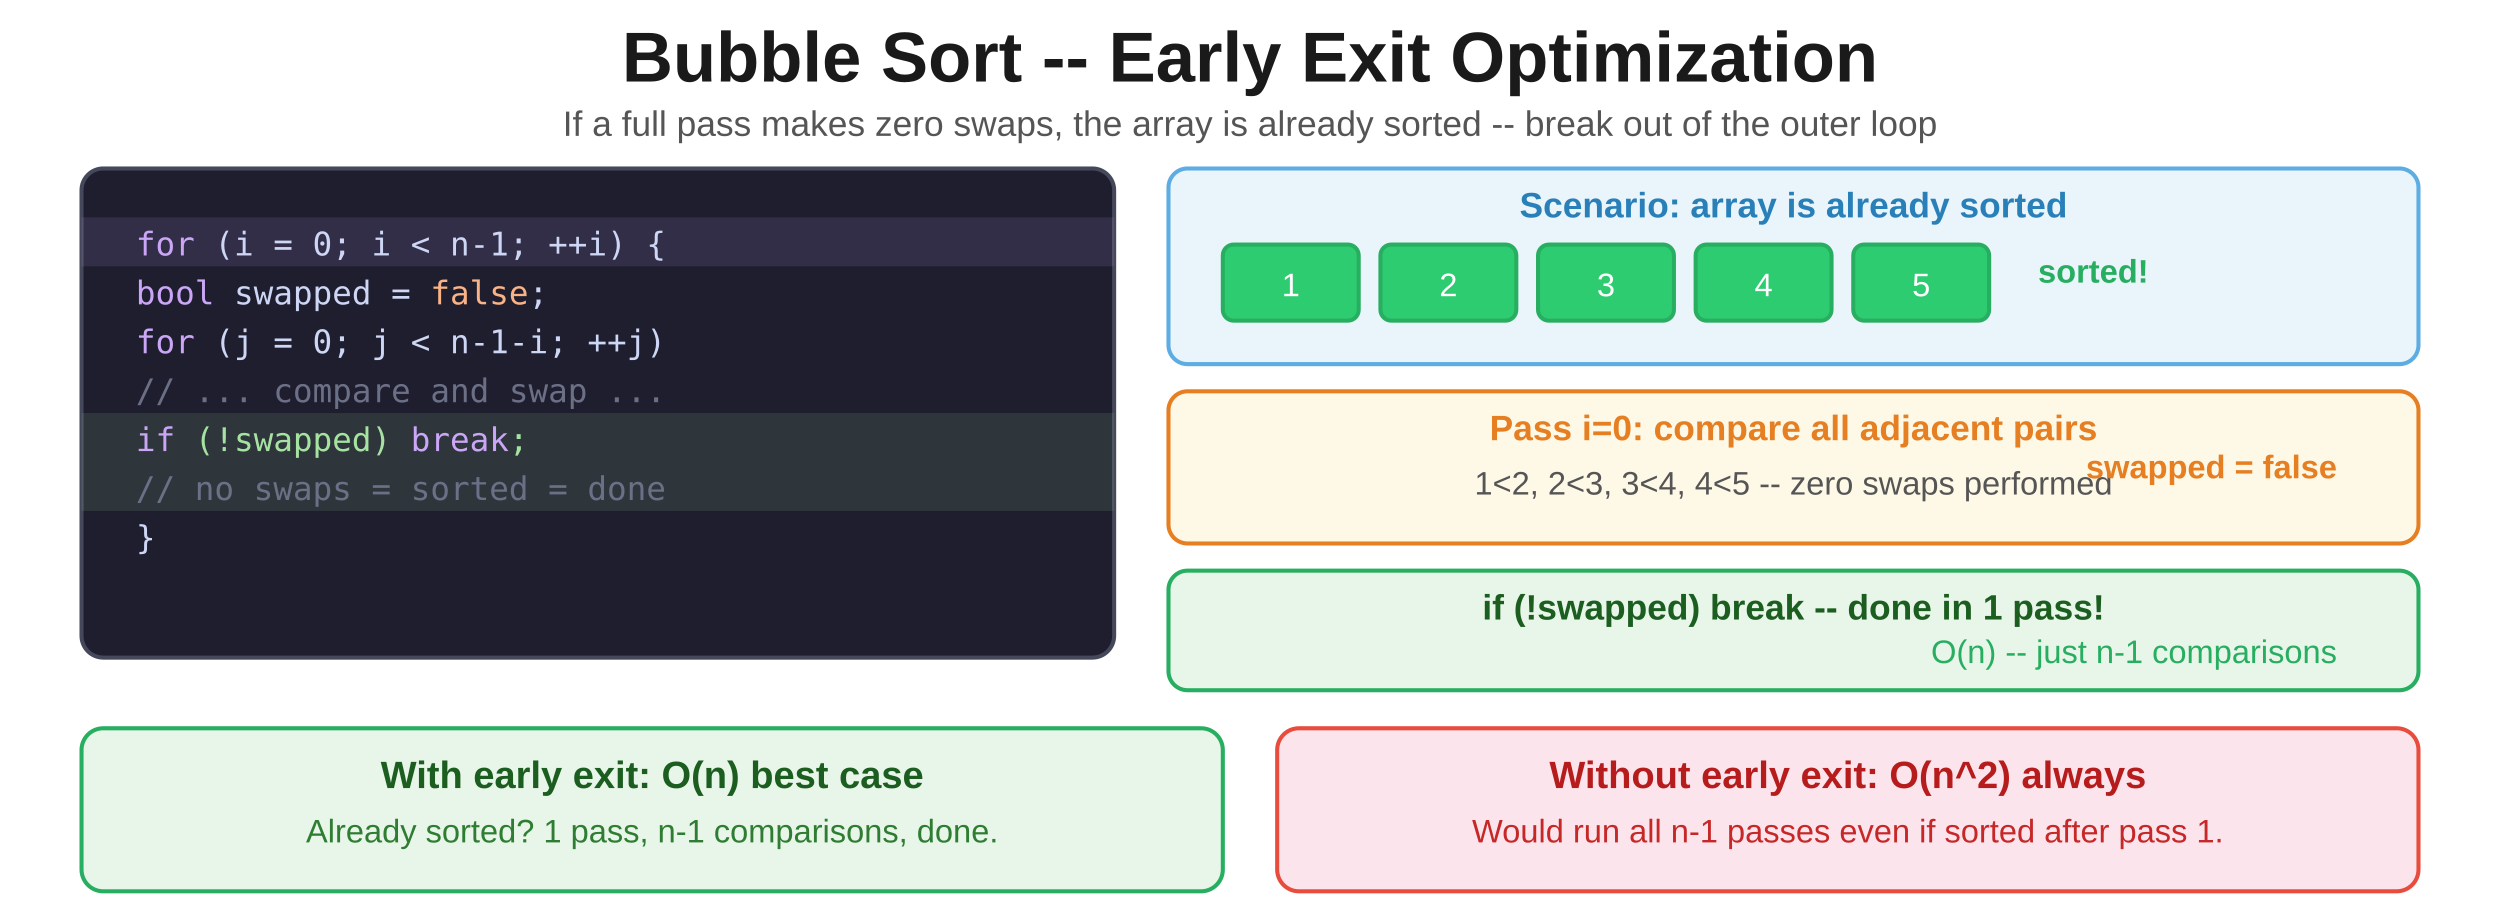
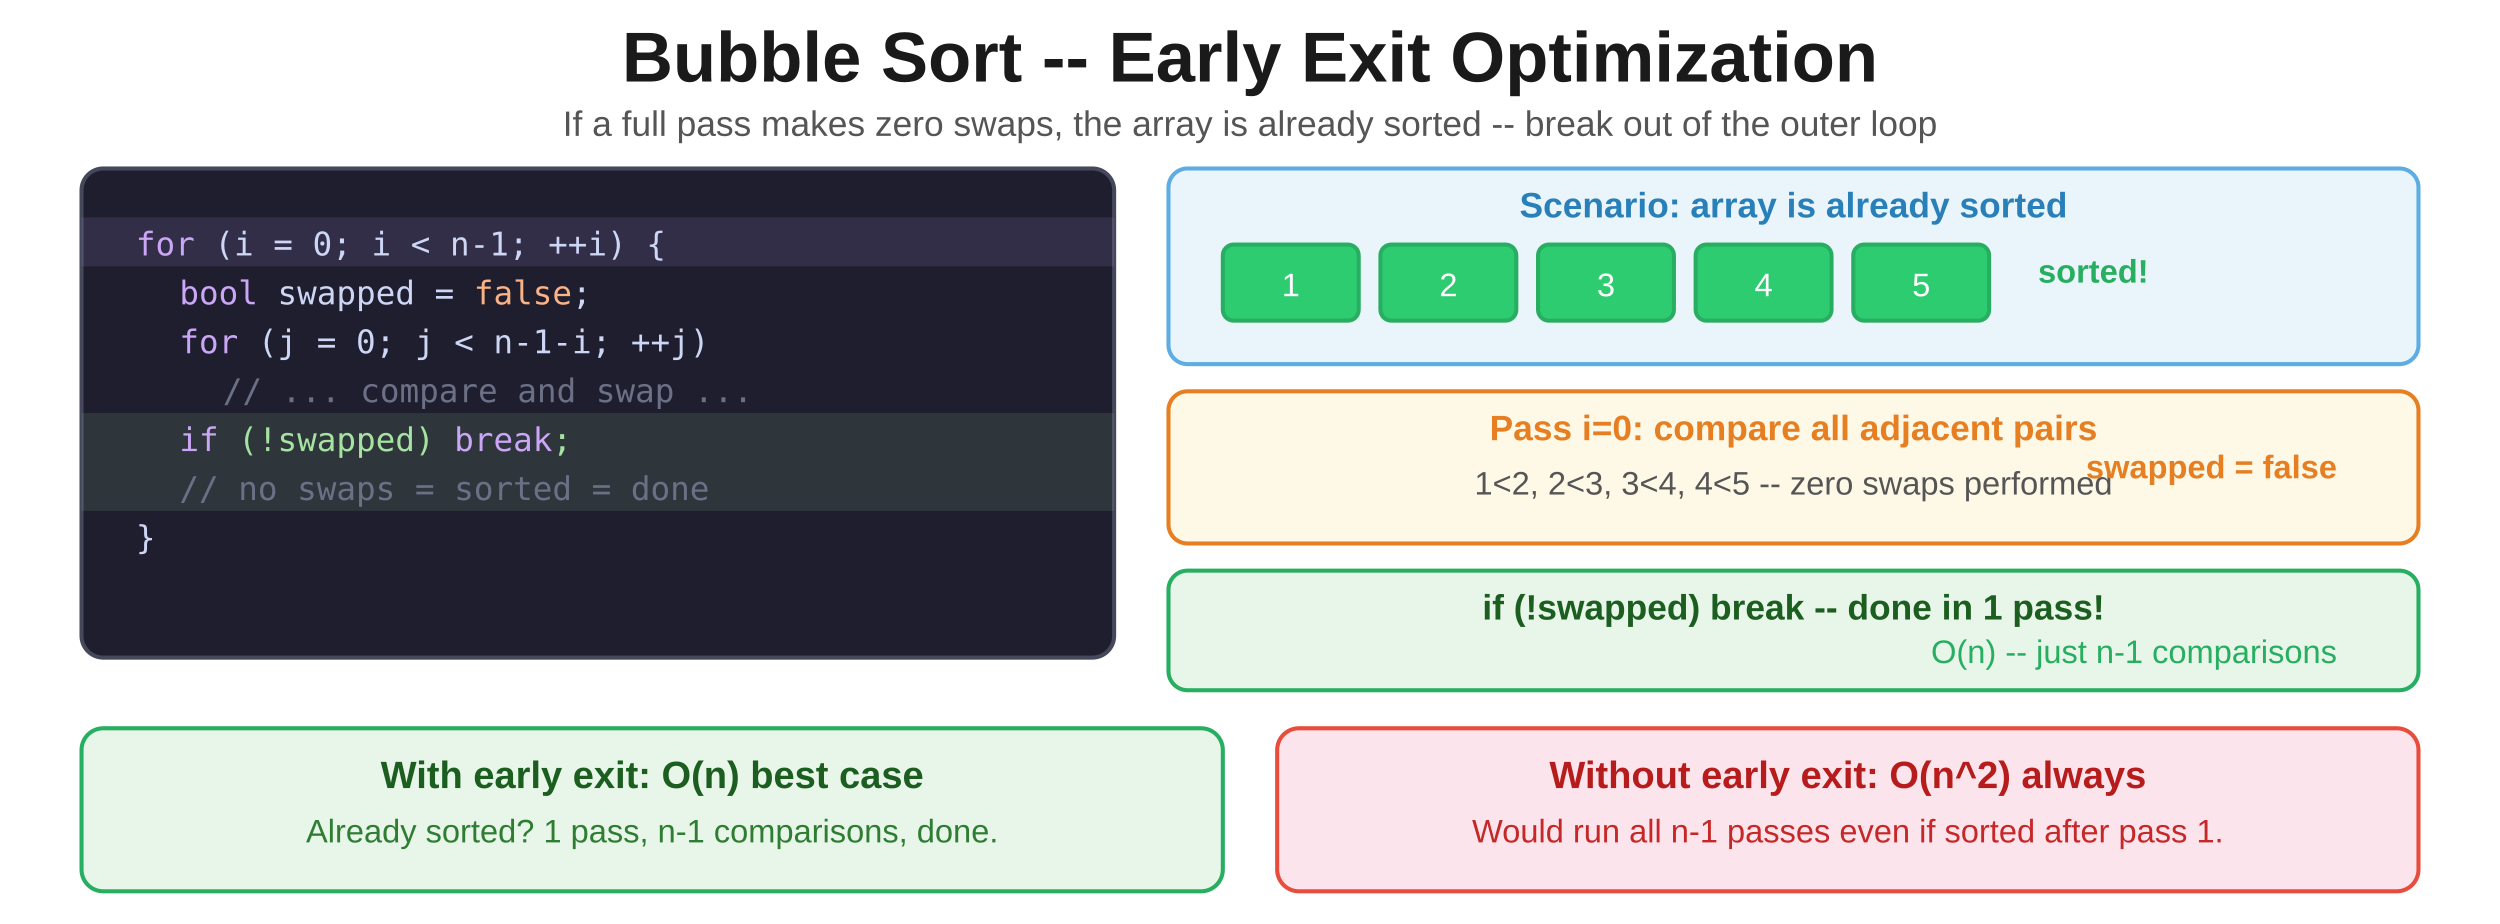
<svg xmlns="http://www.w3.org/2000/svg" viewBox="0 0 920 340" font-family="'Segoe UI', Arial, sans-serif">
  <rect width="100%" height="100%" fill="white" />
  <text x="460" y="30" text-anchor="middle" fill="#1a1a1a" font-size="26" font-weight="bold">Bubble Sort -- Early Exit Optimization</text>
  <text x="460" y="50" text-anchor="middle" fill="#555" font-size="13">If a full pass makes zero swaps, the array is already sorted -- break out of the outer loop</text>
  <rect x="30" y="62" width="380" height="180" rx="8" fill="#1e1e2e" stroke="#45475a" stroke-width="1.5" />
  <rect x="30" y="80" width="380" height="18" fill="#cba6f720" />
  <rect x="30" y="152" width="380" height="36" fill="#a6e3a120" />
  <text x="50" y="94" fill="#cdd6f4" font-size="12" font-family="Consolas, monospace">
    <tspan fill="#cba6f7">for</tspan> (i = 0; i &lt; n-1; ++i) {</text>
-   <text x="50" y="112" fill="#cdd6f4" font-size="12" font-family="Consolas, monospace">
+   <text x="66" y="112" fill="#cdd6f4" font-size="12" font-family="Consolas, monospace">
    <tspan fill="#cba6f7">bool</tspan> swapped = <tspan fill="#fab387">false</tspan>;</text>
-   <text x="50" y="130" fill="#cdd6f4" font-size="12" font-family="Consolas, monospace">
+   <text x="66" y="130" fill="#cdd6f4" font-size="12" font-family="Consolas, monospace">
    <tspan fill="#cba6f7">for</tspan> (j = 0; j &lt; n-1-i; ++j)</text>
-   <text x="50" y="148" fill="#6c7086" font-size="12" font-family="Consolas, monospace">    // ... compare and swap ...</text>
-   <text x="50" y="166" fill="#a6e3a1" font-size="12" font-family="Consolas, monospace">
+   <text x="82" y="148" fill="#6c7086" font-size="12" font-family="Consolas, monospace">// ... compare and swap ...</text>
+   <text x="66" y="166" fill="#a6e3a1" font-size="12" font-family="Consolas, monospace">
    <tspan fill="#cba6f7">if</tspan> (!swapped) <tspan fill="#cba6f7">break</tspan>;</text>
-   <text x="50" y="184" fill="#6c7086" font-size="12" font-family="Consolas, monospace">  // no swaps = sorted = done</text>
+   <text x="66" y="184" fill="#6c7086" font-size="12" font-family="Consolas, monospace">// no swaps = sorted = done</text>
  <text x="50" y="202" fill="#cdd6f4" font-size="12" font-family="Consolas, monospace">}</text>
  <rect x="430" y="62" width="460" height="72" rx="7" fill="#eaf4fb" stroke="#5dade2" stroke-width="1.5" />
  <text x="660" y="80" text-anchor="middle" fill="#2980b9" font-size="13" font-weight="bold">Scenario: array is already sorted</text>
  <rect x="450" y="90" width="50" height="28" rx="4" fill="#2ecc71" stroke="#27ae60" stroke-width="1.5" />
  <text x="475" y="109" text-anchor="middle" fill="#fff" font-size="12">1</text>
  <rect x="508" y="90" width="50" height="28" rx="4" fill="#2ecc71" stroke="#27ae60" stroke-width="1.5" />
  <text x="533" y="109" text-anchor="middle" fill="#fff" font-size="12">2</text>
  <rect x="566" y="90" width="50" height="28" rx="4" fill="#2ecc71" stroke="#27ae60" stroke-width="1.5" />
  <text x="591" y="109" text-anchor="middle" fill="#fff" font-size="12">3</text>
  <rect x="624" y="90" width="50" height="28" rx="4" fill="#2ecc71" stroke="#27ae60" stroke-width="1.5" />
  <text x="649" y="109" text-anchor="middle" fill="#fff" font-size="12">4</text>
  <rect x="682" y="90" width="50" height="28" rx="4" fill="#2ecc71" stroke="#27ae60" stroke-width="1.5" />
  <text x="707" y="109" text-anchor="middle" fill="#fff" font-size="12">5</text>
  <text x="750" y="104" fill="#27ae60" font-size="12" font-weight="bold">sorted!</text>
  <rect x="430" y="144" width="460" height="56" rx="7" fill="#fef9e7" stroke="#e67e22" stroke-width="1.5" />
  <text x="660" y="162" text-anchor="middle" fill="#e67e22" font-size="13" font-weight="bold">Pass i=0: compare all adjacent pairs</text>
  <text x="660" y="182" text-anchor="middle" fill="#555" font-size="12">1&lt;2, 2&lt;3, 3&lt;4, 4&lt;5 -- zero swaps performed</text>
  <text x="860" y="176" text-anchor="end" fill="#e67e22" font-size="12" font-weight="bold">swapped = false</text>
  <rect x="430" y="210" width="460" height="44" rx="7" fill="#e8f5e9" stroke="#27ae60" stroke-width="1.5" />
  <text x="660" y="228" text-anchor="middle" fill="#1b5e20" font-size="13" font-weight="bold">if (!swapped) break -- done in 1 pass!</text>
  <text x="860" y="244" text-anchor="end" fill="#27ae60" font-size="12">O(n) -- just n-1 comparisons</text>
  <rect x="30" y="268" width="420" height="60" rx="8" fill="#e8f5e9" stroke="#27ae60" stroke-width="1.5" />
  <text x="240" y="290" text-anchor="middle" fill="#1b5e20" font-size="14" font-weight="bold">With early exit: O(n) best case</text>
  <text x="240" y="310" text-anchor="middle" fill="#2e7d32" font-size="12">Already sorted? 1 pass, n-1 comparisons, done.</text>
  <rect x="470" y="268" width="420" height="60" rx="8" fill="#fce4ec" stroke="#e74c3c" stroke-width="1.5" />
  <text x="680" y="290" text-anchor="middle" fill="#b71c1c" font-size="14" font-weight="bold">Without early exit: O(n^2) always</text>
  <text x="680" y="310" text-anchor="middle" fill="#c62828" font-size="12">Would run all n-1 passes even if sorted after pass 1.</text>
</svg>
